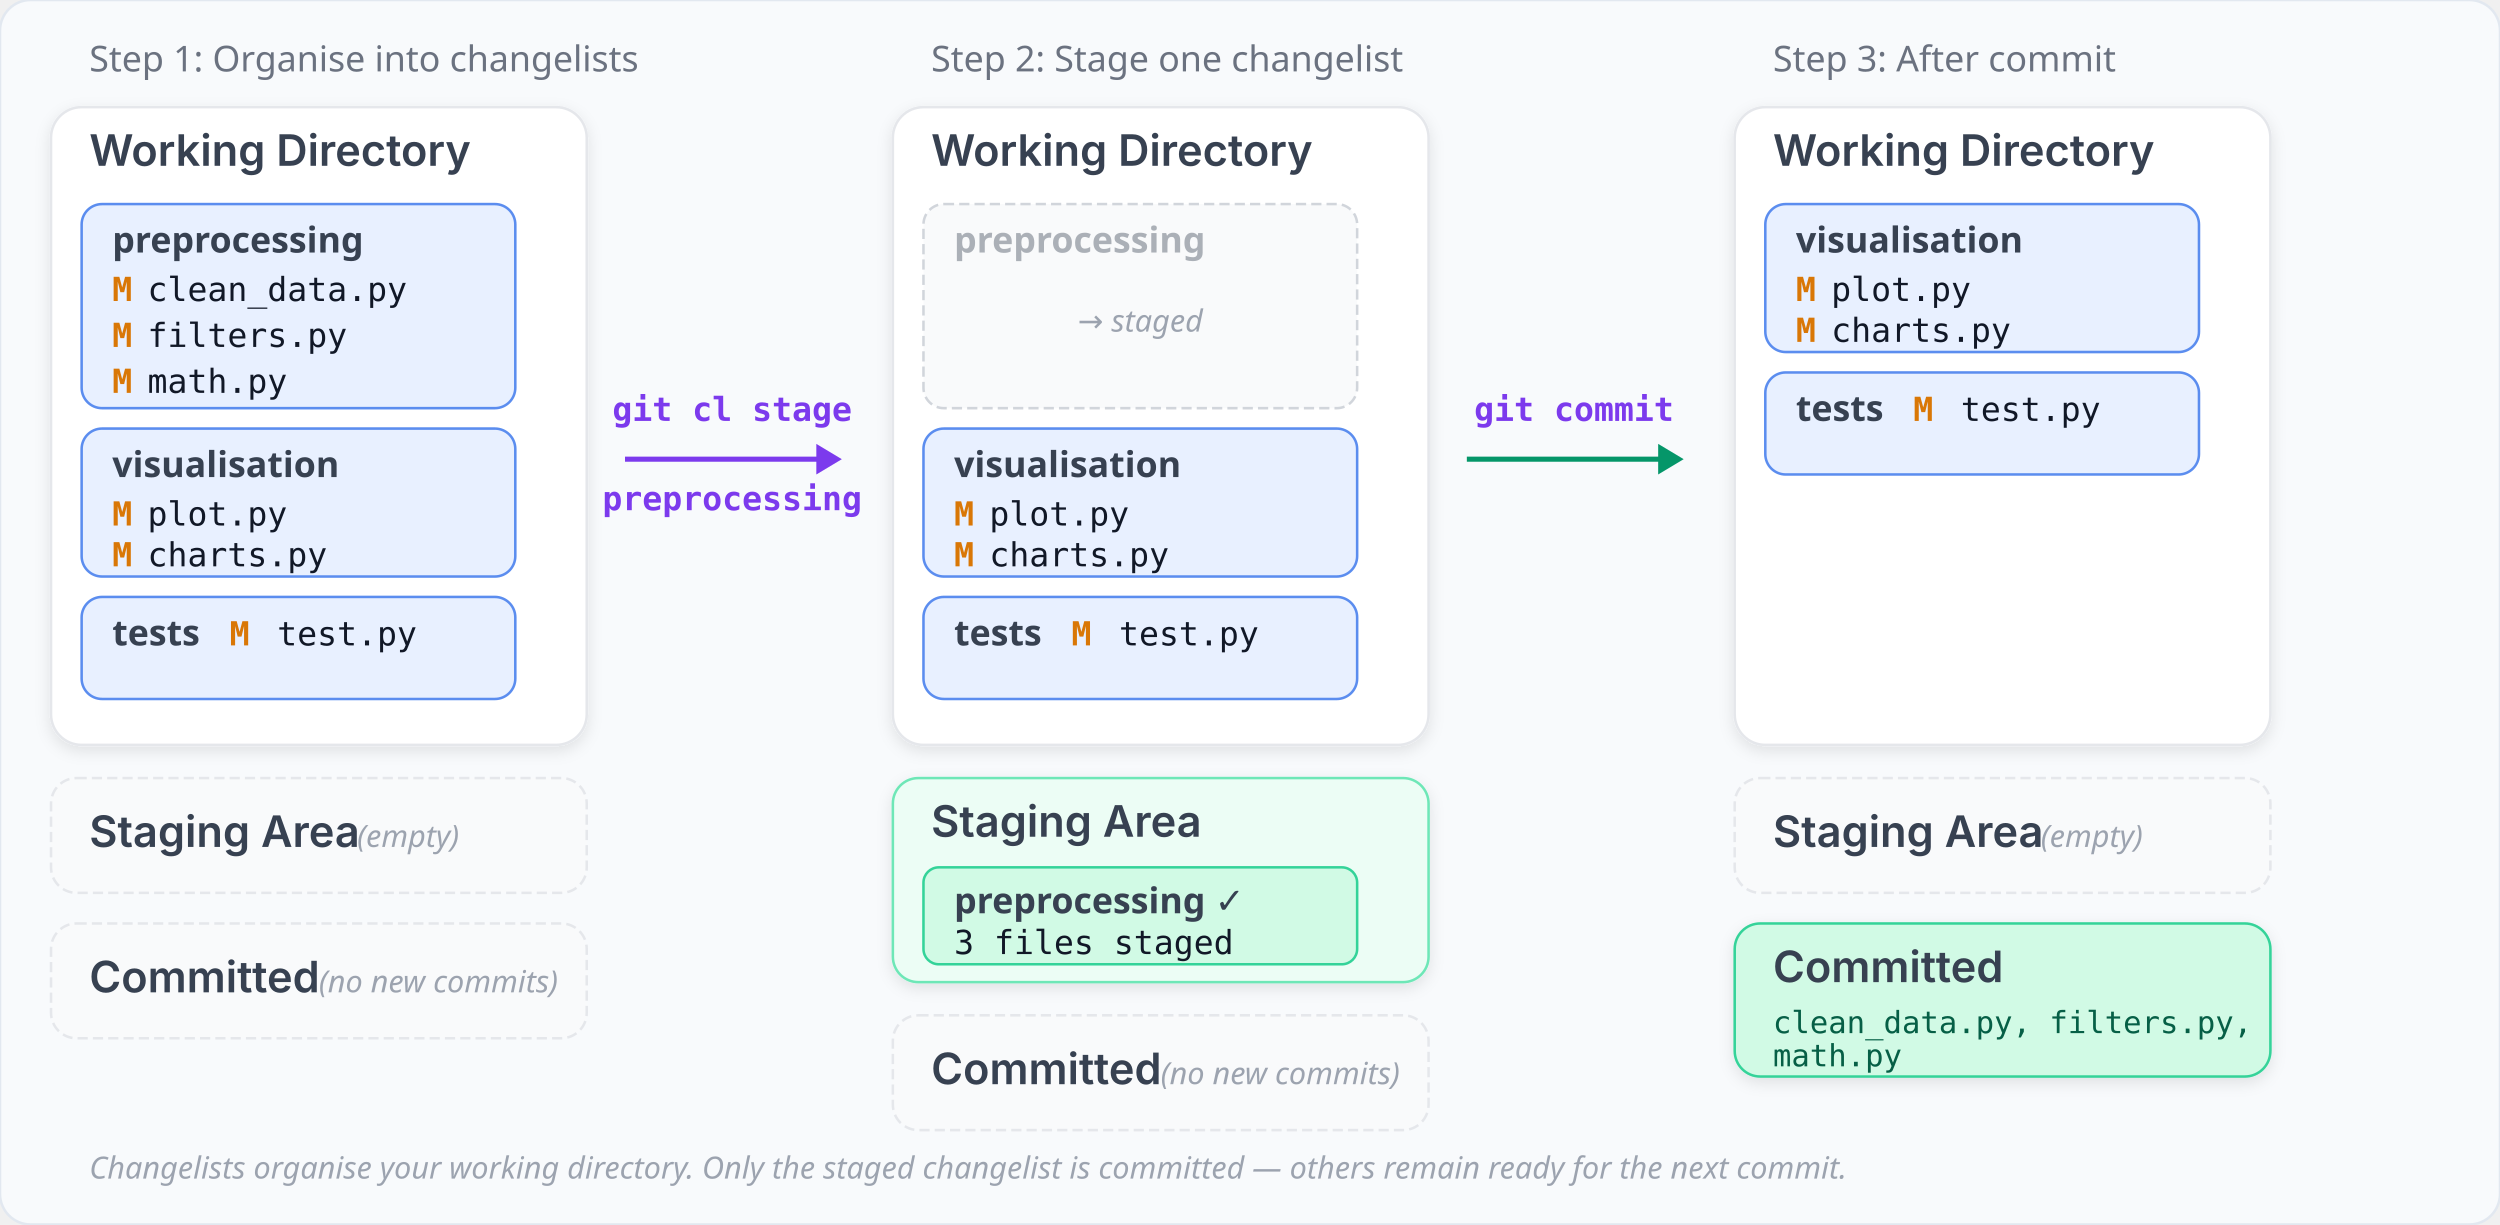
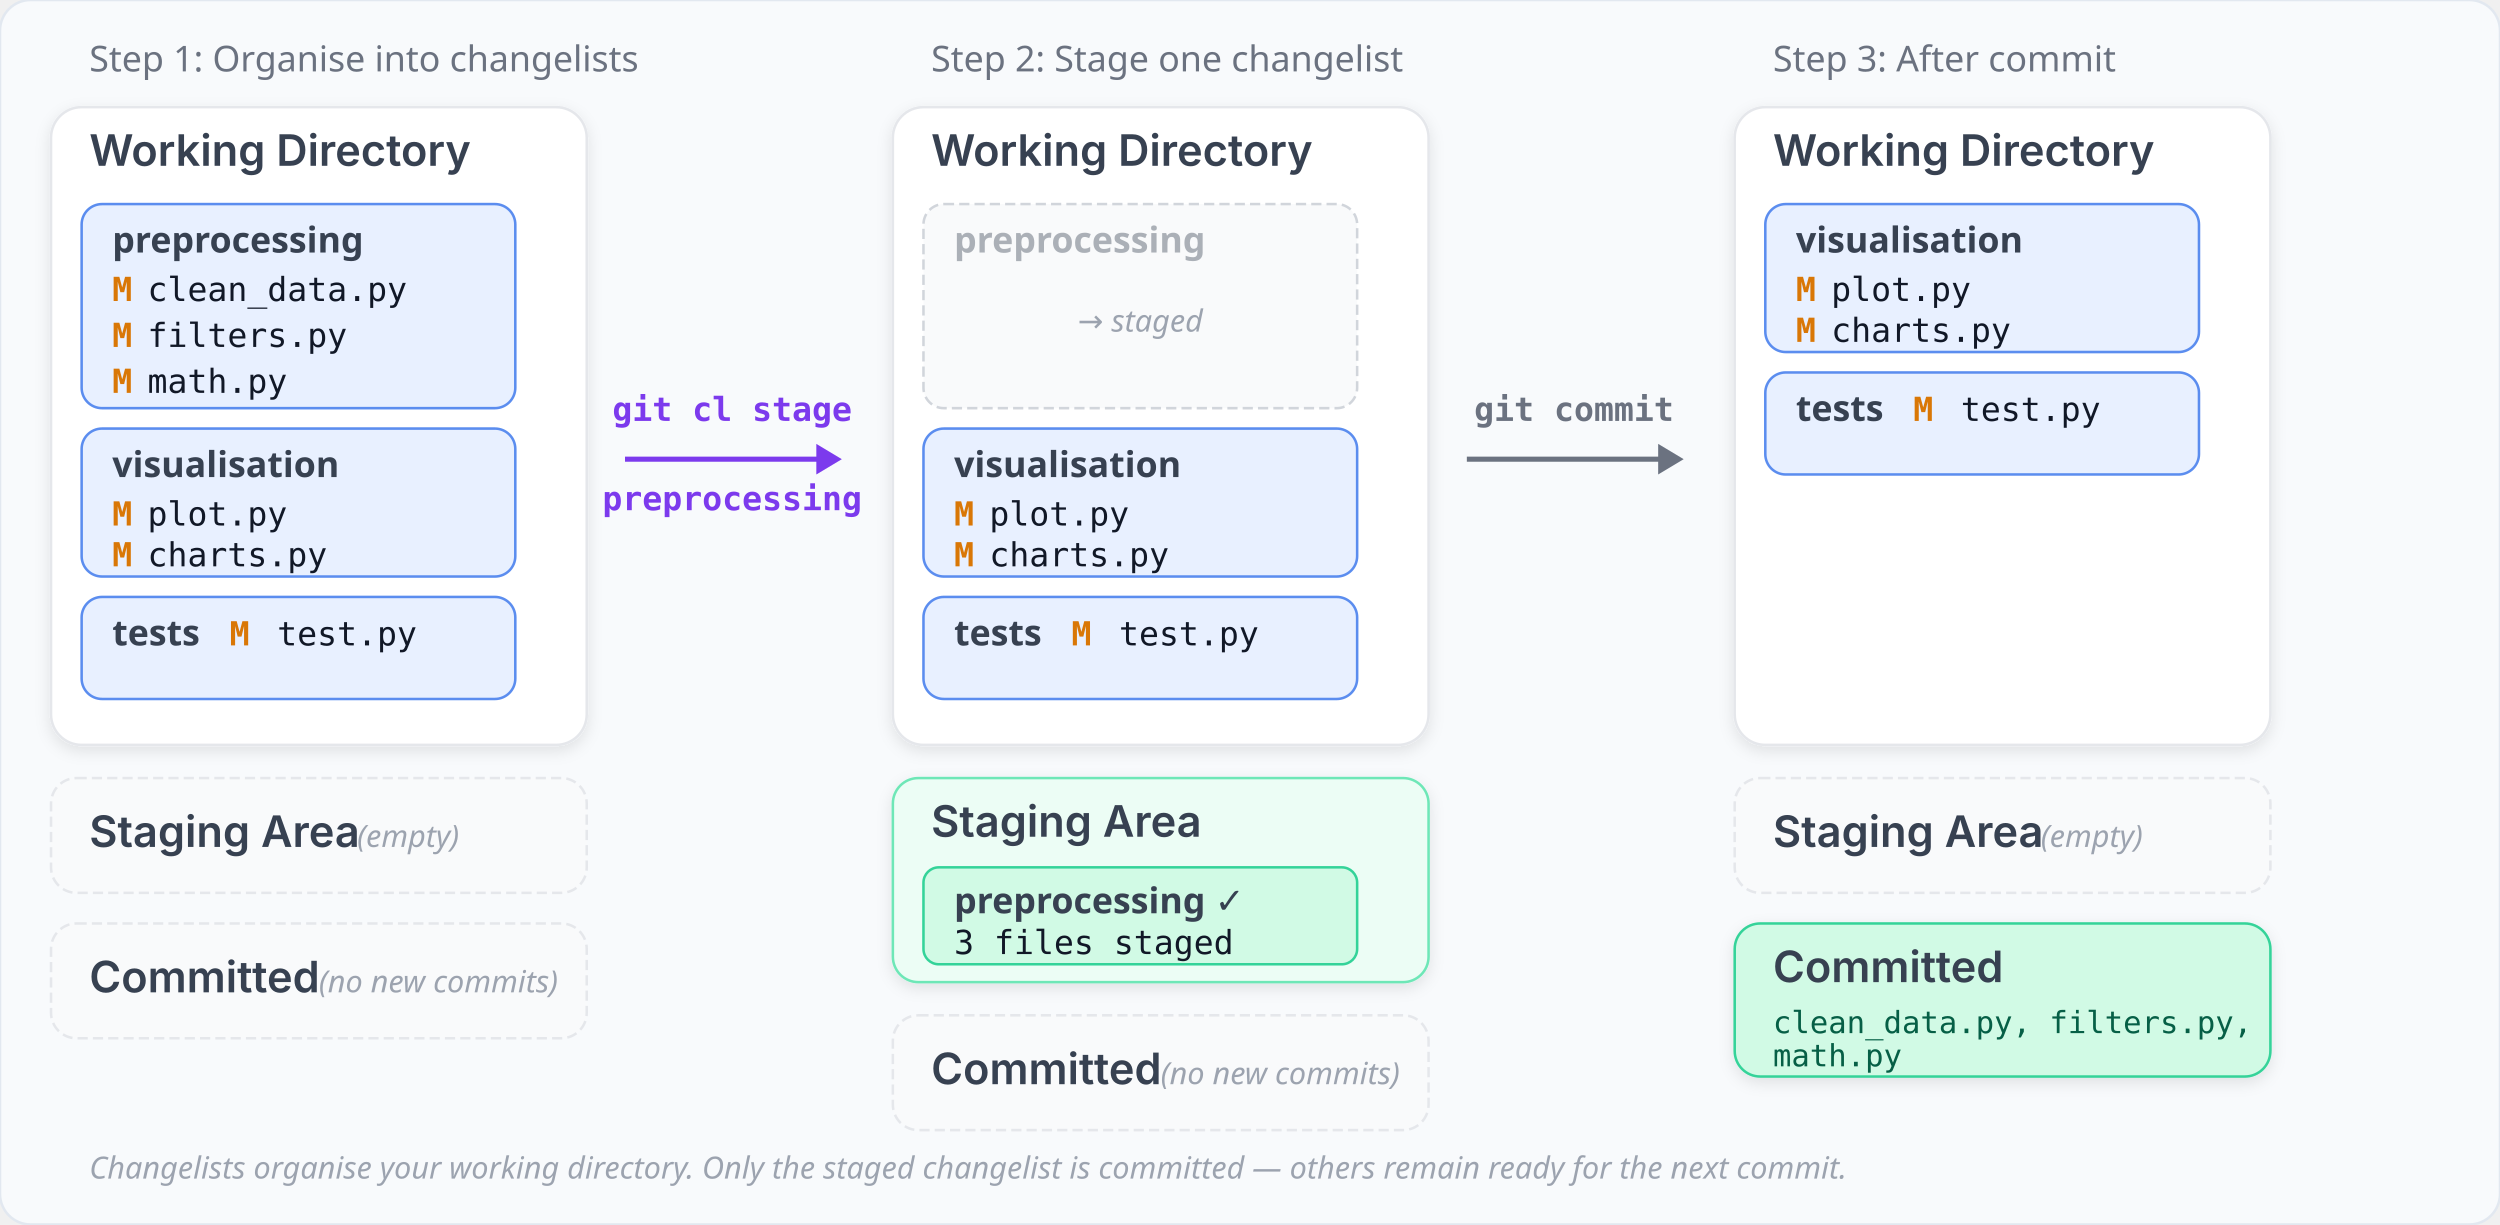
<svg xmlns="http://www.w3.org/2000/svg" viewBox="0 0 980 480" width="980" height="480">
  <style>
    .heading {
      font-family: system-ui, -apple-system, BlinkMacSystemFont, "Segoe UI", sans-serif;
      font-size: 17px;
      font-weight: 600;
      fill: #374151;
    }

    .step-label {
      font-family: system-ui, sans-serif;
      font-size: 14px;
      fill: #6b7280;
      font-weight: 500;
    }

    .label {
      font-family: system-ui, sans-serif;
      font-size: 14px;
      fill: #374151;
      font-weight: 600;
    }

    .file {
      font-family: ui-monospace, SFMono-Regular, Menlo, Consolas, monospace;
      font-size: 13px;
      fill: #111827;
    }

    .status-m {
      font-family: ui-monospace, SFMono-Regular, Menlo, Consolas, monospace;
      font-size: 13px;
      fill: #d97706;
      font-weight: 600;
    }

    .cmd {
      font-family: ui-monospace, SFMono-Regular, Menlo, Consolas, monospace;
      font-size: 13px;
      fill: #7c3aed;
+       font-weight: 600;
+     }
+ 
+     .cmd-grey {
+       font-family: ui-monospace, SFMono-Regular, Menlo, Consolas, monospace;
+       font-size: 13px;
+       fill: #6b7280;
      font-weight: 600;
    }

    .commit-file {
      font-family: ui-monospace, SFMono-Regular, Menlo, Consolas, monospace;
      font-size: 12px;
      fill: #065f46;
    }

    .empty-label {
      font-family: system-ui, sans-serif;
      font-size: 12px;
      fill: #9ca3af;
      font-style: italic;
    }

    .muted {
      opacity: 0.4;
    }

    .muted-text {
      font-family: system-ui, sans-serif;
      font-size: 12px;
      fill: #9ca3af;
      font-style: italic;
    }
  </style>
  <defs>
    <filter id="shadow" x="-20%" y="-20%" width="140%" height="140%">
      <feDropShadow dx="0" dy="2" stdDeviation="3" flood-color="#000" flood-opacity="0.1" />
    </filter>
  </defs>
  <rect x="0" y="0" width="980" height="480" rx="12" fill="#f8fafc" stroke="#e2e8f0" stroke-width="1" />
  <text x="35" y="28" class="step-label">Step 1: Organise into changelists</text>
  <rect x="20" y="42" width="210" height="250" rx="12" fill="#ffffff" stroke="#e5e7eb" filter="url(#shadow)" />
  <text x="35" y="65" class="heading">Working Directory</text>
  <rect x="32" y="80" width="170" height="80" rx="8" fill="#e8f0ff" stroke="#5b8def" />
  <text x="44" y="99" class="label">preprocessing</text>
  <text x="44" y="118">
    <tspan class="status-m">M</tspan>
    <tspan class="file" dx="3">clean_data.py</tspan>
  </text>
  <text x="44" y="136">
    <tspan class="status-m">M</tspan>
    <tspan class="file" dx="3">filters.py</tspan>
  </text>
  <text x="44" y="154">
    <tspan class="status-m">M</tspan>
    <tspan class="file" dx="3">math.py</tspan>
  </text>
  <rect x="32" y="168" width="170" height="58" rx="8" fill="#e8f0ff" stroke="#5b8def" />
  <text x="44" y="187" class="label">visualisation</text>
  <text x="44" y="206">
    <tspan class="status-m">M</tspan>
    <tspan class="file" dx="3">plot.py</tspan>
  </text>
  <text x="44" y="222">
    <tspan class="status-m">M</tspan>
    <tspan class="file" dx="3">charts.py</tspan>
  </text>
  <rect x="32" y="234" width="170" height="40" rx="8" fill="#e8f0ff" stroke="#5b8def" />
  <text x="44" y="253" class="label">tests</text>
  <text x="90" y="253" class="file">
    <tspan class="status-m">M</tspan>
    <tspan dx="3">test.py</tspan>
  </text>
  <rect x="20" y="305" width="210" height="45" rx="10" fill="#f9fafb" stroke="#e5e7eb" stroke-dasharray="4,2" />
  <text x="35" y="332" class="heading">Staging Area</text>
  <text x="140" y="332" class="empty-label">(empty)</text>
  <rect x="20" y="362" width="210" height="45" rx="10" fill="#f9fafb" stroke="#e5e7eb" stroke-dasharray="4,2" />
  <text x="35" y="389" class="heading">Committed</text>
  <text x="125" y="389" class="empty-label">(no new commits)</text>
  <line x1="245" y1="180" x2="325" y2="180" stroke="#7c3aed" stroke-width="2" />
  <polygon points="330,180 320,174 320,186" fill="#7c3aed" />
  <text x="287" y="165" text-anchor="middle" class="cmd">git cl stage</text>
  <text x="287" y="200" text-anchor="middle" class="cmd">preprocessing</text>
  <text x="365" y="28" class="step-label">Step 2: Stage one changelist</text>
  <rect x="350" y="42" width="210" height="250" rx="12" fill="#ffffff" stroke="#e5e7eb" filter="url(#shadow)" />
  <text x="365" y="65" class="heading">Working Directory</text>
  <rect x="362" y="80" width="170" height="80" rx="8" fill="#f9fafb" stroke="#d1d5db" stroke-dasharray="4,2" />
  <text x="374" y="99" class="label muted">preprocessing</text>
  <text x="447" y="130" text-anchor="middle" class="muted-text">→ staged</text>
  <rect x="362" y="168" width="170" height="58" rx="8" fill="#e8f0ff" stroke="#5b8def" />
  <text x="374" y="187" class="label">visualisation</text>
  <text x="374" y="206">
    <tspan class="status-m">M</tspan>
    <tspan class="file" dx="3">plot.py</tspan>
  </text>
  <text x="374" y="222">
    <tspan class="status-m">M</tspan>
    <tspan class="file" dx="3">charts.py</tspan>
  </text>
  <rect x="362" y="234" width="170" height="40" rx="8" fill="#e8f0ff" stroke="#5b8def" />
  <text x="374" y="253" class="label">tests</text>
  <text x="420" y="253" class="file">
    <tspan class="status-m">M</tspan>
    <tspan dx="3">test.py</tspan>
  </text>
  <rect x="350" y="305" width="210" height="80" rx="10" fill="#ecfdf5" stroke="#6ee7b7" filter="url(#shadow)" />
  <text x="365" y="328" class="heading">Staging Area</text>
  <rect x="362" y="340" width="170" height="38" rx="6" fill="#d1fae5" stroke="#34d399" />
  <text x="374" y="358" class="label">preprocessing ✓</text>
  <text x="374" y="374" class="file">3 files staged</text>
  <rect x="350" y="398" width="210" height="45" rx="10" fill="#f9fafb" stroke="#e5e7eb" stroke-dasharray="4,2" />
  <text x="365" y="425" class="heading">Committed</text>
  <text x="455" y="425" class="empty-label">(no new commits)</text>
-   <line x1="575" y1="180" x2="655" y2="180" stroke="#059669" stroke-width="2" />
-   <polygon points="660,180 650,174 650,186" fill="#059669" />
-   <text x="617" y="165" text-anchor="middle" class="cmd">git commit</text>
+   <line x1="575" y1="180" x2="655" y2="180" stroke="#6b7280" stroke-width="2" />
+   <polygon points="660,180 650,174 650,186" fill="#6b7280" />
+   <text x="617" y="165" text-anchor="middle" class="cmd-grey">git commit</text>
  <text x="695" y="28" class="step-label">Step 3: After commit</text>
  <rect x="680" y="42" width="210" height="250" rx="12" fill="#ffffff" stroke="#e5e7eb" filter="url(#shadow)" />
  <text x="695" y="65" class="heading">Working Directory</text>
  <rect x="692" y="80" width="170" height="58" rx="8" fill="#e8f0ff" stroke="#5b8def" />
  <text x="704" y="99" class="label">visualisation</text>
  <text x="704" y="118">
    <tspan class="status-m">M</tspan>
    <tspan class="file" dx="3">plot.py</tspan>
  </text>
  <text x="704" y="134">
    <tspan class="status-m">M</tspan>
    <tspan class="file" dx="3">charts.py</tspan>
  </text>
  <rect x="692" y="146" width="170" height="40" rx="8" fill="#e8f0ff" stroke="#5b8def" />
  <text x="704" y="165" class="label">tests</text>
  <text x="750" y="165" class="file">
    <tspan class="status-m">M</tspan>
    <tspan dx="3">test.py</tspan>
  </text>
  <rect x="680" y="305" width="210" height="45" rx="10" fill="#f9fafb" stroke="#e5e7eb" stroke-dasharray="4,2" />
  <text x="695" y="332" class="heading">Staging Area</text>
  <text x="800" y="332" class="empty-label">(empty)</text>
  <rect x="680" y="362" width="210" height="60" rx="10" fill="#d1fae5" stroke="#34d399" filter="url(#shadow)" />
  <text x="695" y="385" class="heading">Committed</text>
  <text x="695" y="405" class="commit-file">clean_data.py, filters.py,</text>
  <text x="695" y="418" class="commit-file">math.py</text>
  <text x="35" y="462" class="muted-text">
    Changelists organise your working directory. Only the staged changelist is committed — others remain ready for the next commit.
  </text>
</svg>
